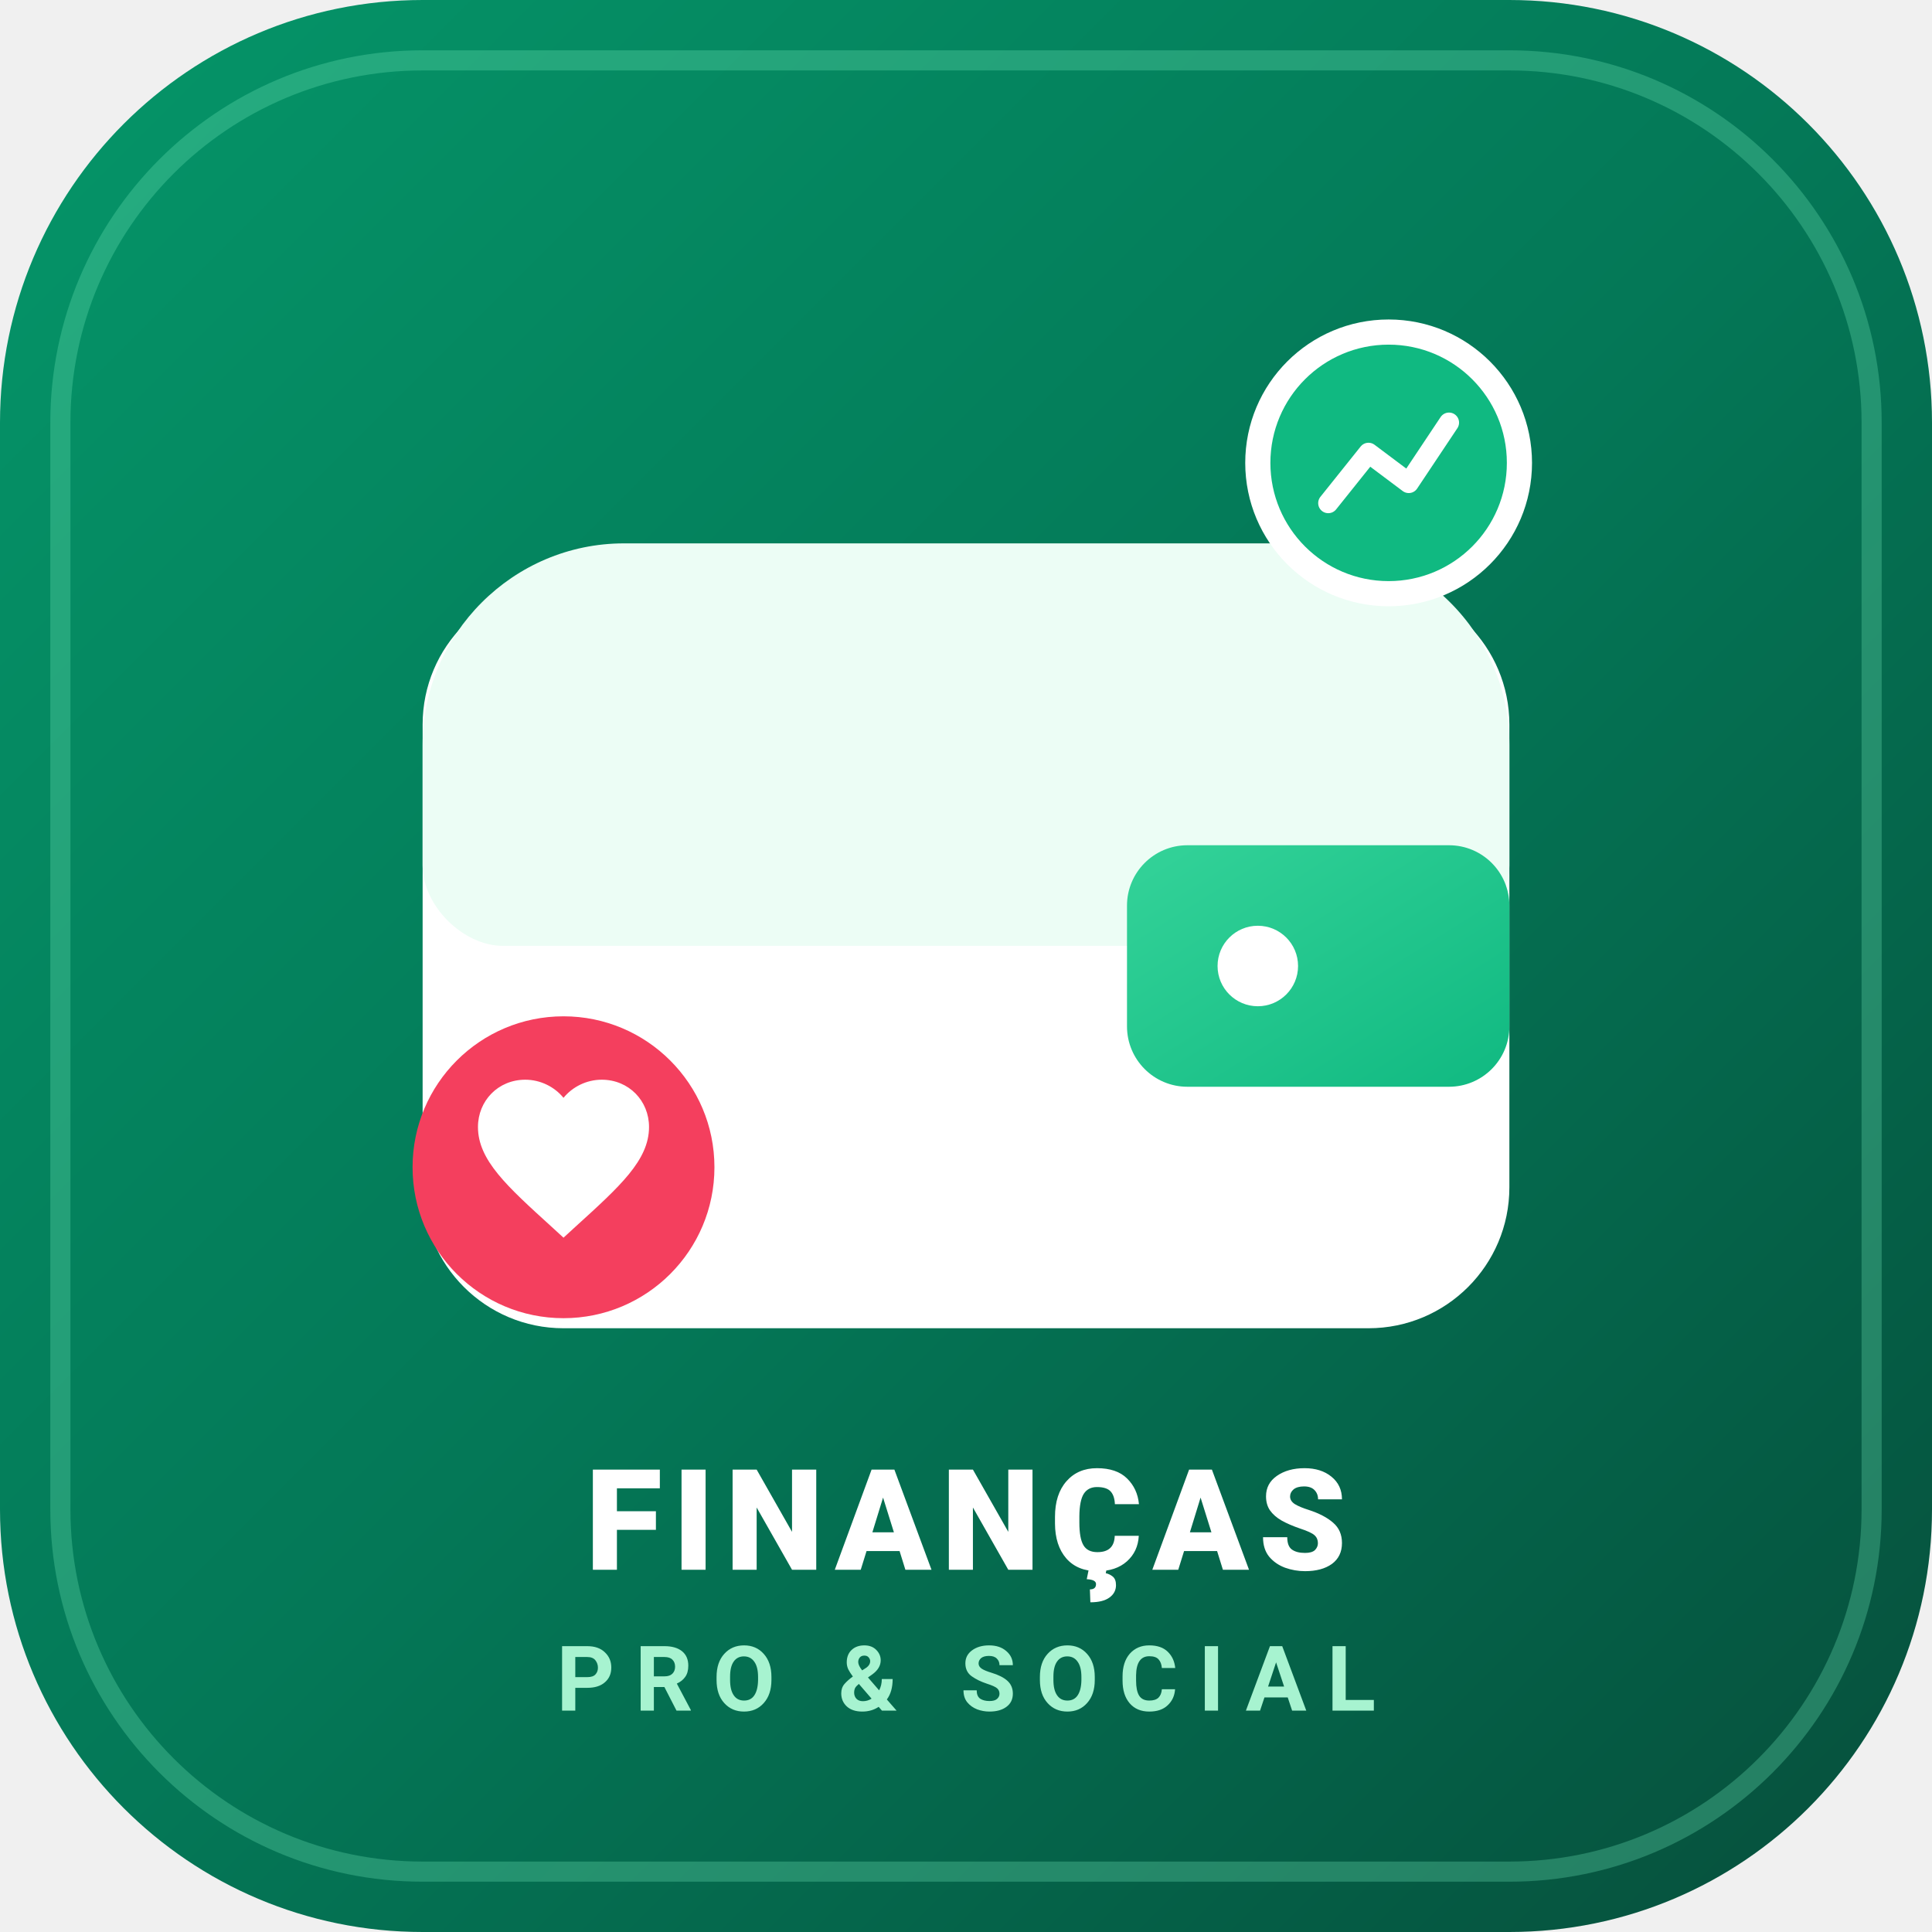
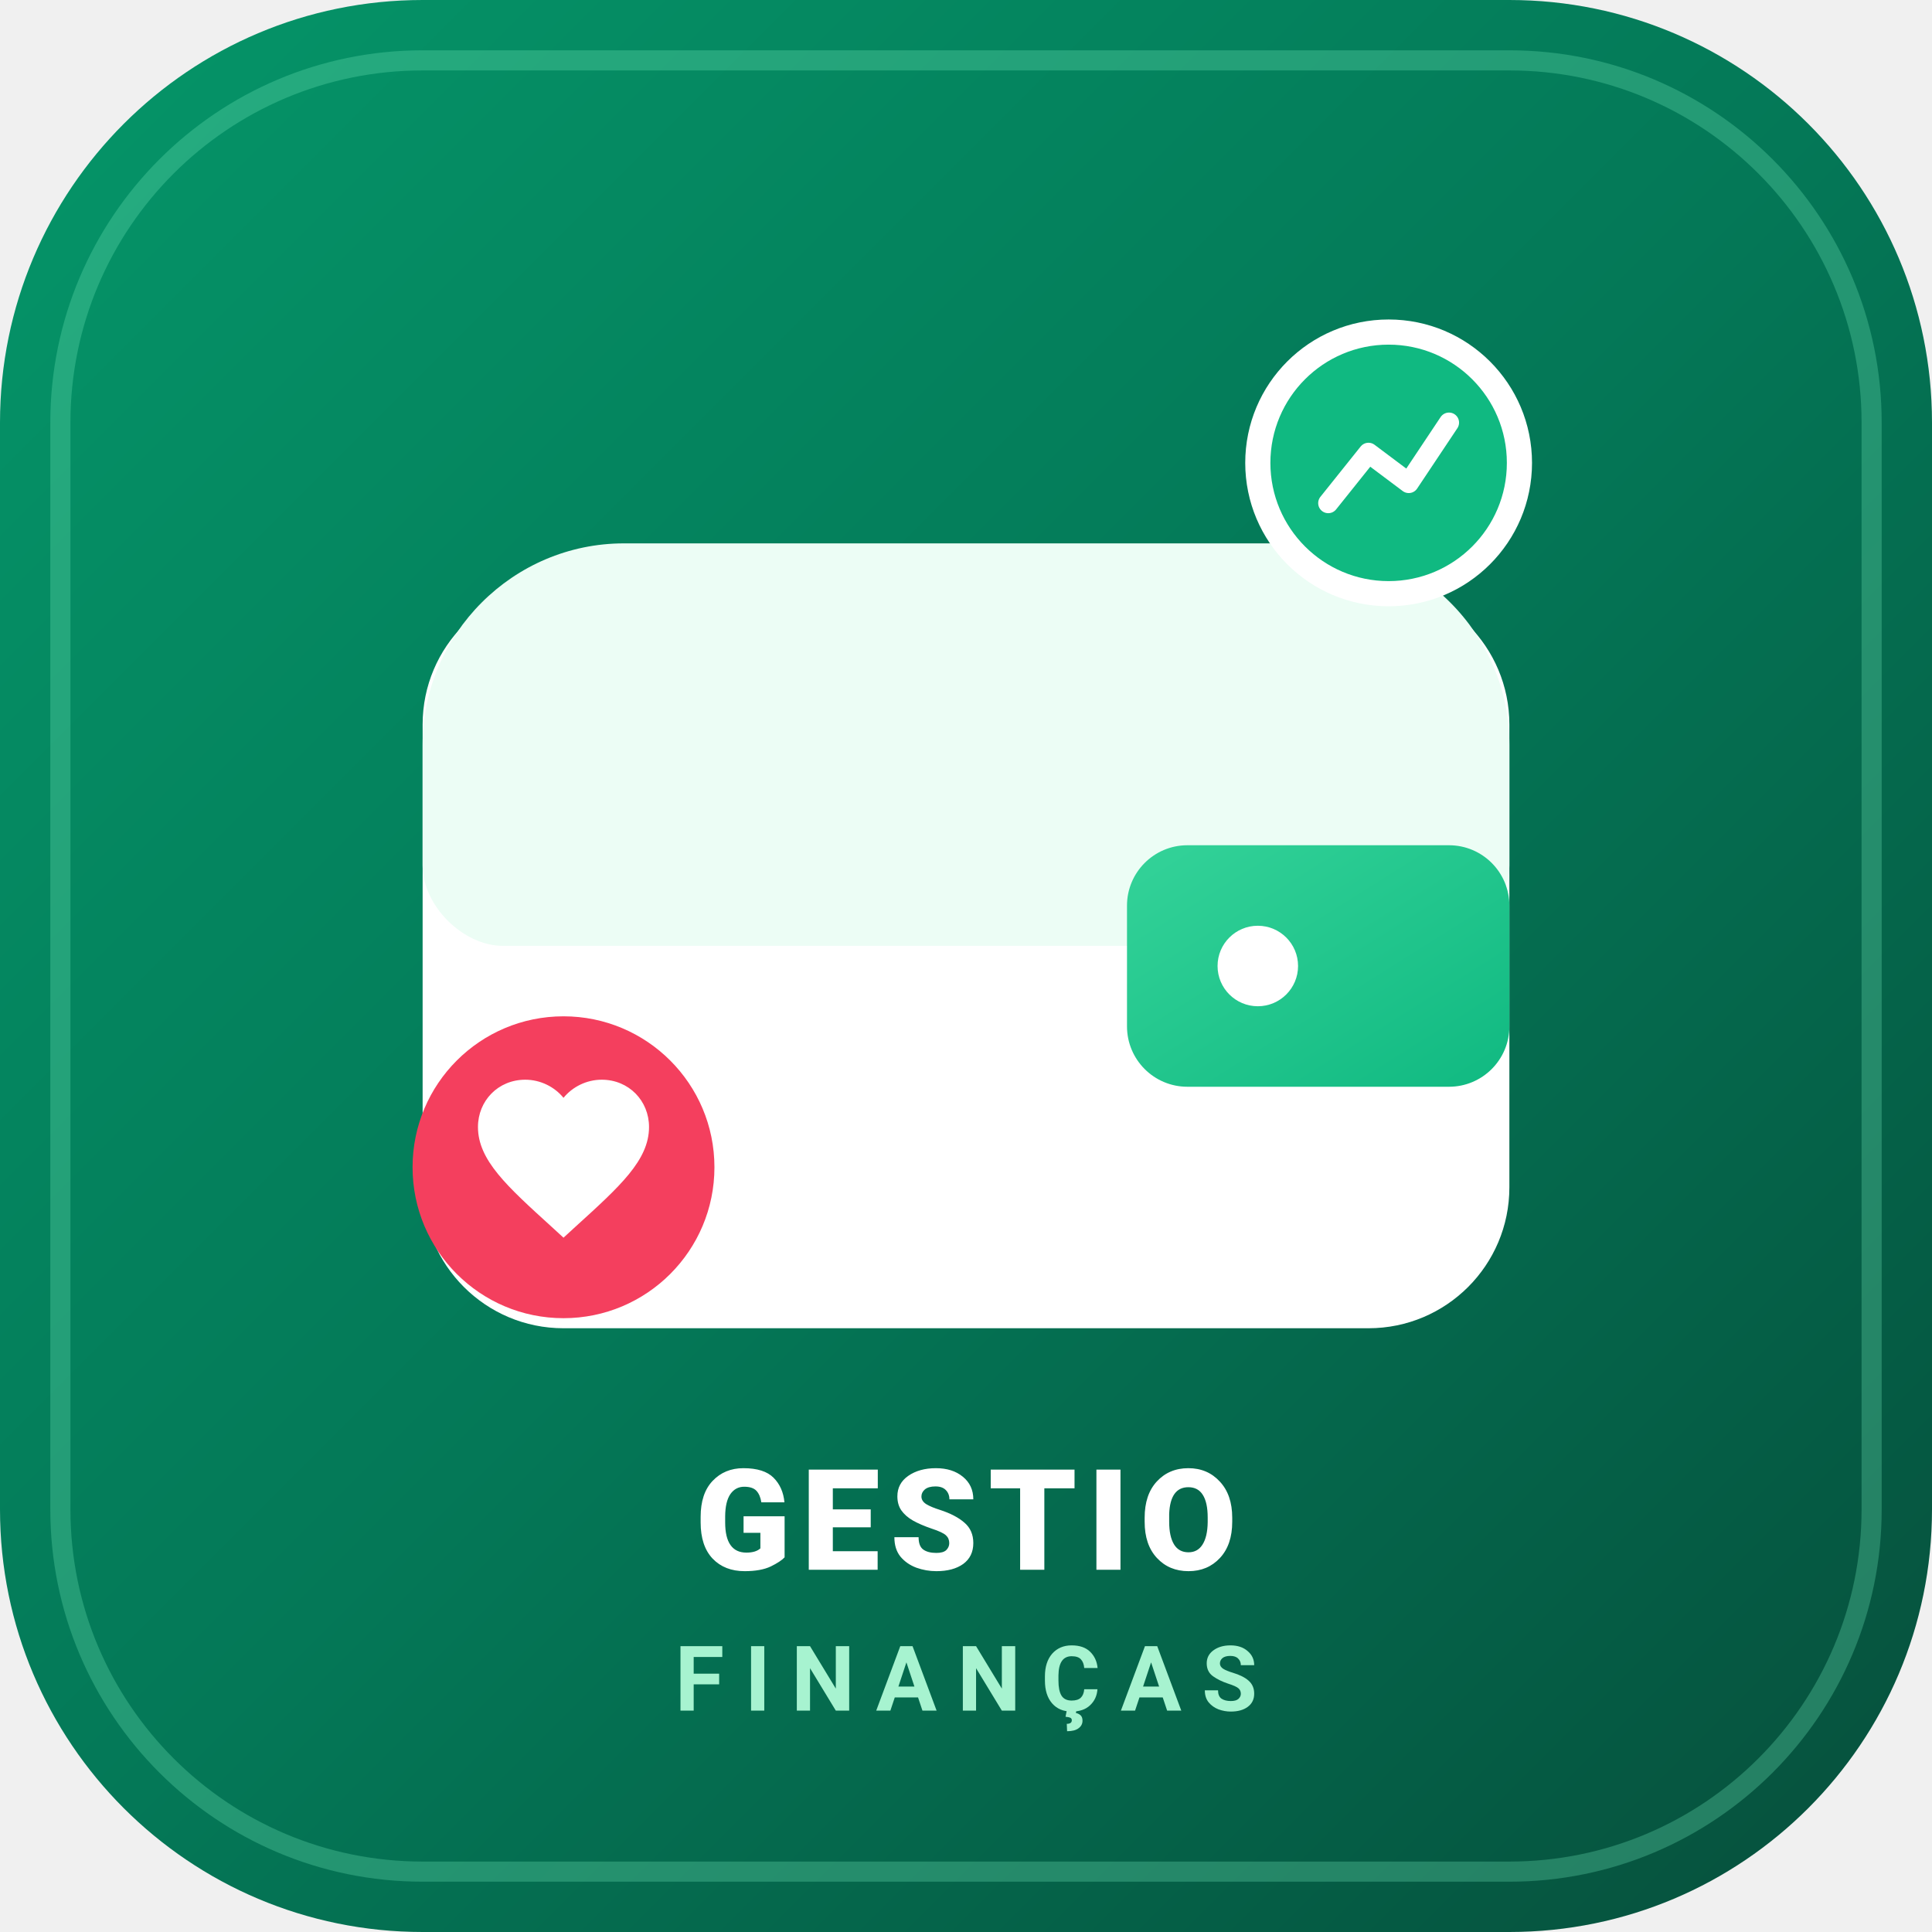
<svg xmlns="http://www.w3.org/2000/svg" viewBox="0 0 192 192" width="192" height="192">
  <defs>
    <linearGradient id="pwa-bg-sm" x1="0%" y1="0%" x2="100%" y2="100%">
      <stop offset="0%" stop-color="#059669" />
      <stop offset="50%" stop-color="#047857" />
      <stop offset="100%" stop-color="#064e3b" />
    </linearGradient>
    <linearGradient id="pwa-card-sm" x1="0%" y1="0%" x2="100%" y2="100%">
      <stop offset="0%" stop-color="#34d399" />
      <stop offset="100%" stop-color="#10b981" />
    </linearGradient>
  </defs>
  <rect width="192" height="192" rx="42" fill="url(#pwa-bg-sm)" />
  <rect x="6" y="6" width="180" height="180" rx="36" fill="none" stroke="#6ee7b7" stroke-width="2" stroke-opacity="0.3" />
  <rect x="42" y="58" width="108" height="74" rx="14" fill="#ffffff" />
  <path d="M42 74 C 42 63, 51 54, 62 54 L 130 54 C 141 54, 150 63, 150 74 L 150 86 C 150 90, 146 94, 142 94 L 50 94 C 46 94, 42 90, 42 86 Z" fill="#ecfdf5" />
  <rect x="112" y="84" width="38" height="24" rx="6" fill="url(#pwa-card-sm)" />
  <circle cx="125" cy="96" r="4" fill="#ffffff" />
  <circle cx="56" cy="116" r="15" fill="#f43f5e" />
  <path d="M 56 123 L 54.8 121.9 C 50.4 117.9 47.5 115.3 47.5 112 C 47.5 109.4 49.5 107.3 52.2 107.3 C 53.7 107.3 55.1 108 56 109.1 C 56.9 108 58.3 107.3 59.8 107.3 C 62.5 107.3 64.5 109.4 64.5 112 C 64.5 115.3 61.6 117.9 57.2 121.9 Z" fill="#ffffff" />
  <circle cx="138" cy="46" r="13" fill="#10b981" stroke="#ffffff" stroke-width="2.5" />
  <path d="M132 50 L 136 45 L 140 48 L 144 42" fill="none" stroke="#ffffff" stroke-width="2" stroke-linecap="round" stroke-linejoin="round" />
-   <text x="96" y="156" font-family="-apple-system, BlinkMacSystemFont, 'Segoe UI', Roboto, Helvetica, Arial, sans-serif" font-size="14" font-weight="900" fill="#ffffff" text-anchor="middle" letter-spacing="1">FINANÇAS</text>
-   <text x="96" y="170" font-family="-apple-system, BlinkMacSystemFont, 'Segoe UI', Roboto, Helvetica, Arial, sans-serif" font-size="9" font-weight="700" fill="#a7f3d0" text-anchor="middle" letter-spacing="2">PRO &amp; SOCIAL</text>
+   <text x="96" y="156" font-family="-apple-system, BlinkMacSystemFont, 'Segoe UI', Roboto, Helvetica, Arial, sans-serif" font-size="14" font-weight="900" fill="#ffffff" text-anchor="middle" letter-spacing="1">GESTIO</text>
+   <text x="96" y="170" font-family="-apple-system, BlinkMacSystemFont, 'Segoe UI', Roboto, Helvetica, Arial, sans-serif" font-size="9" font-weight="700" fill="#a7f3d0" text-anchor="middle" letter-spacing="2">FINANÇAS</text>
</svg>
